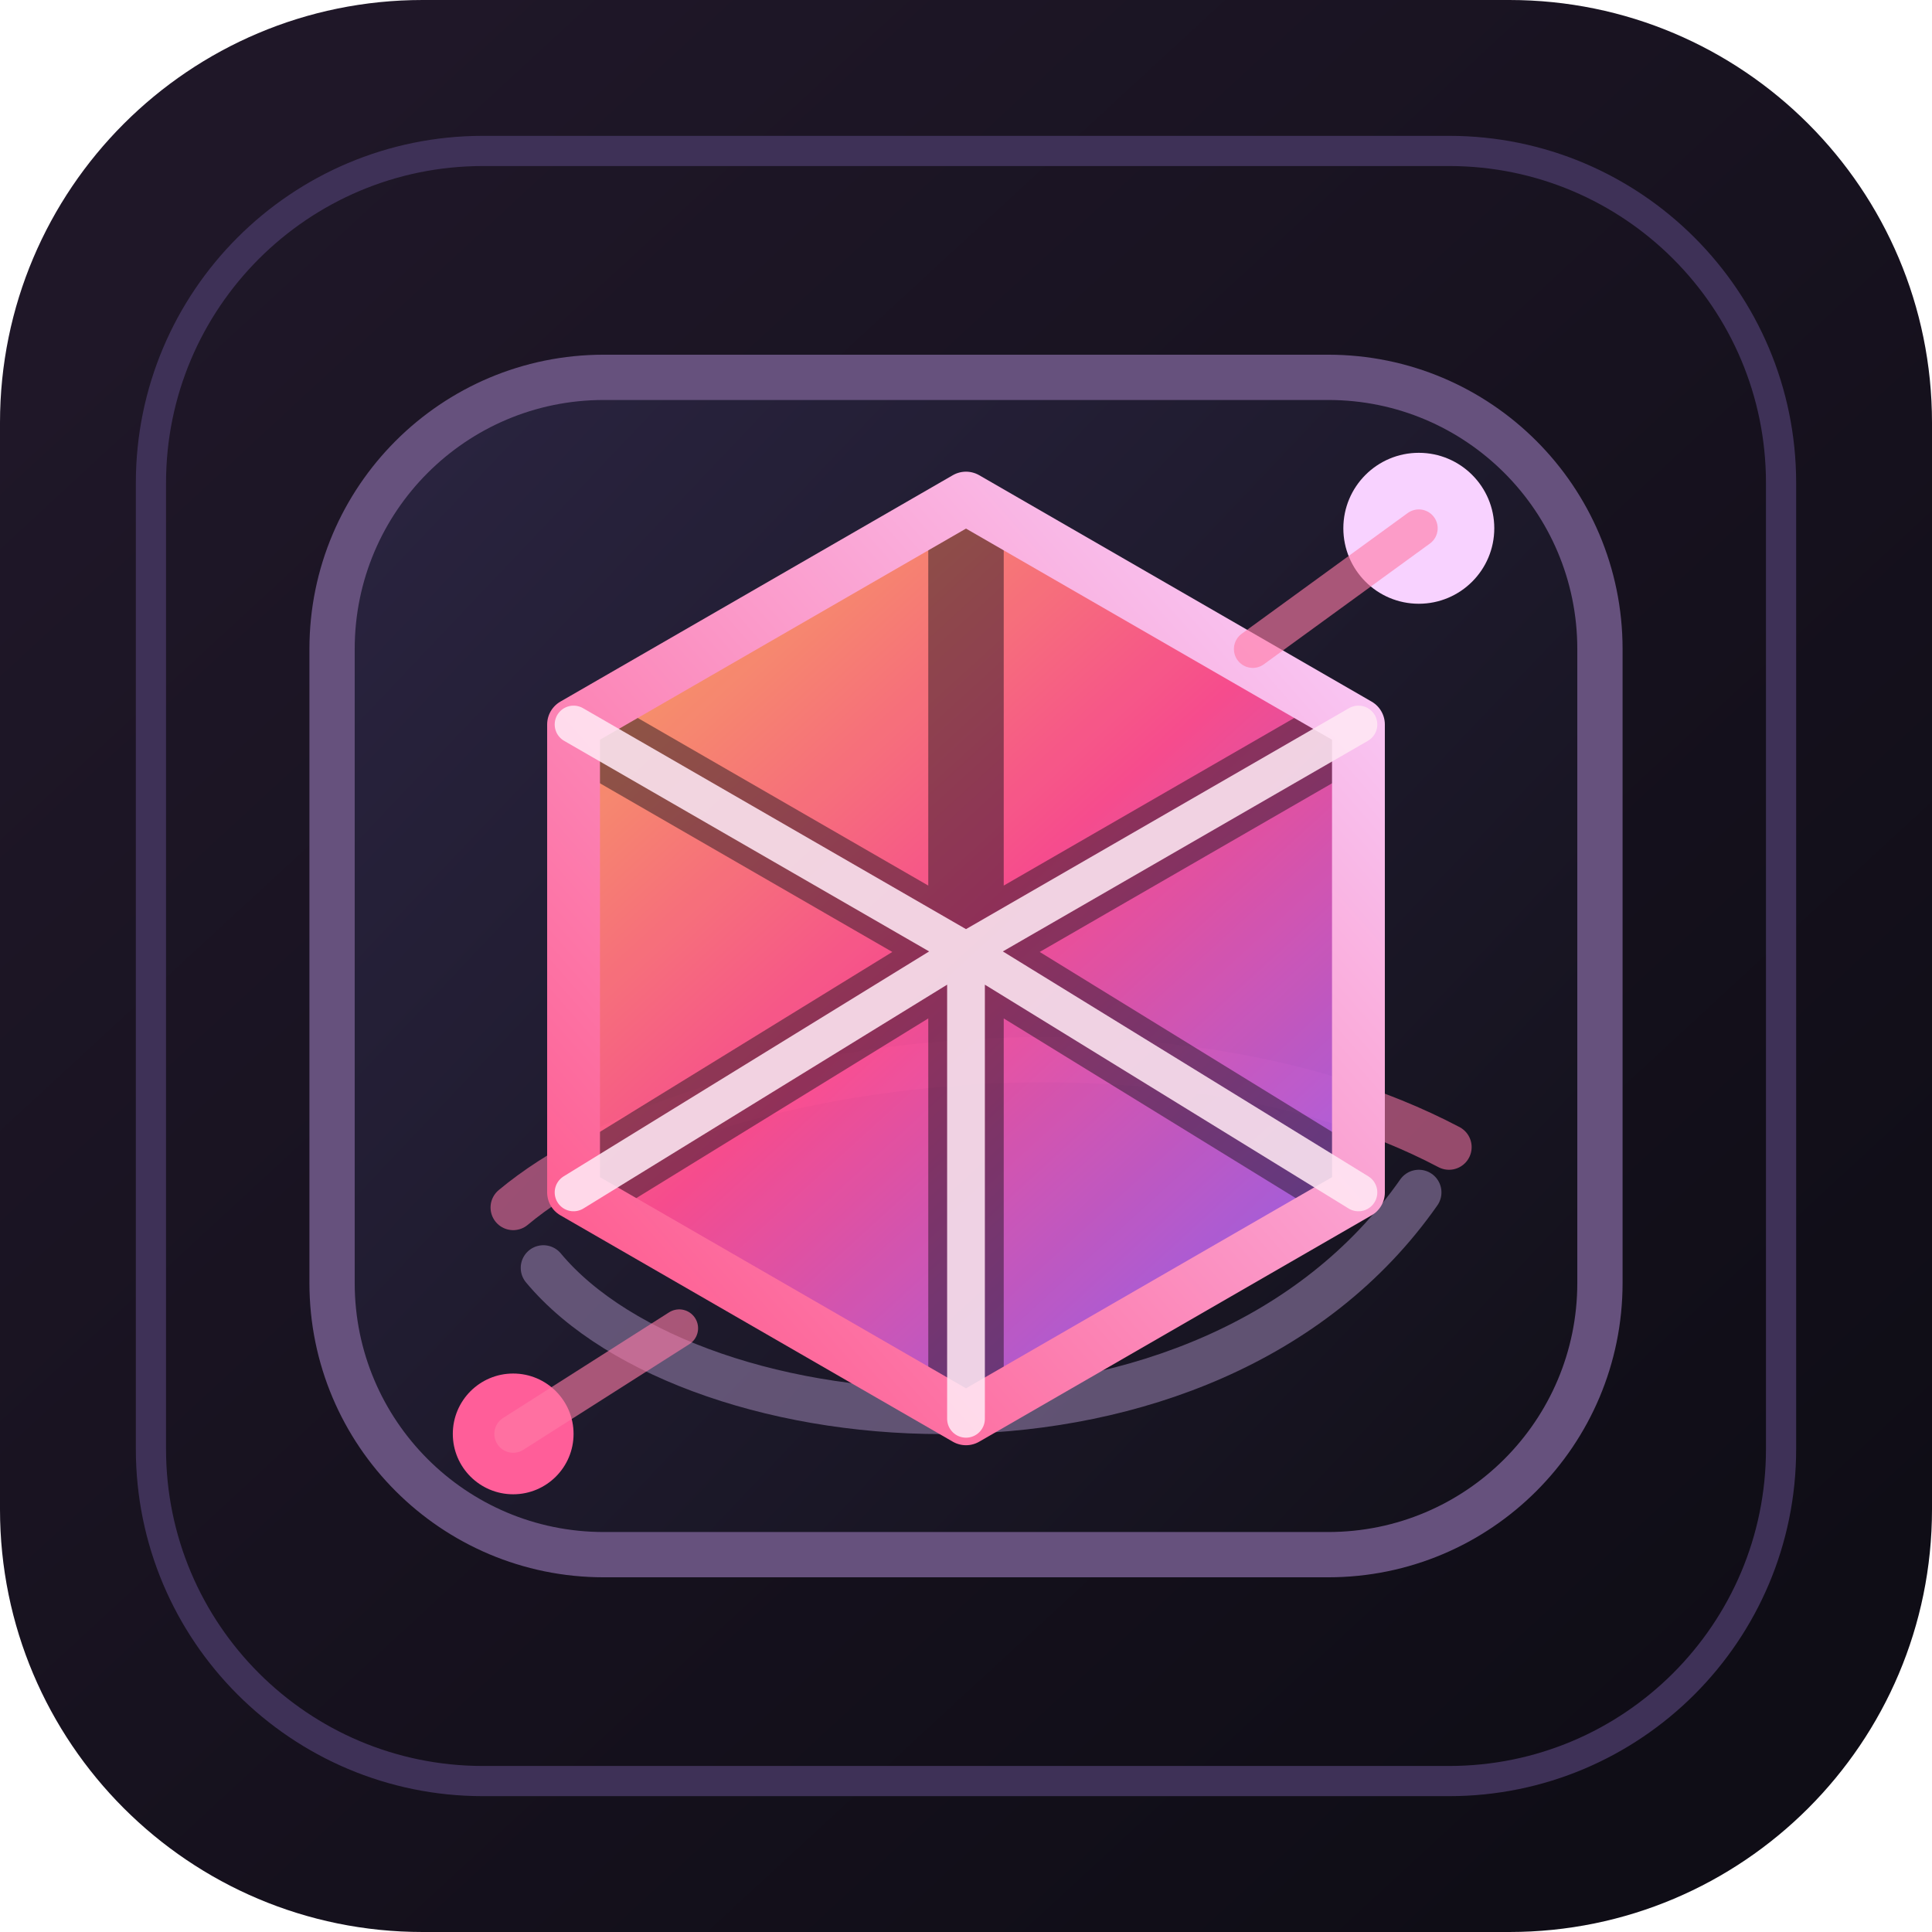
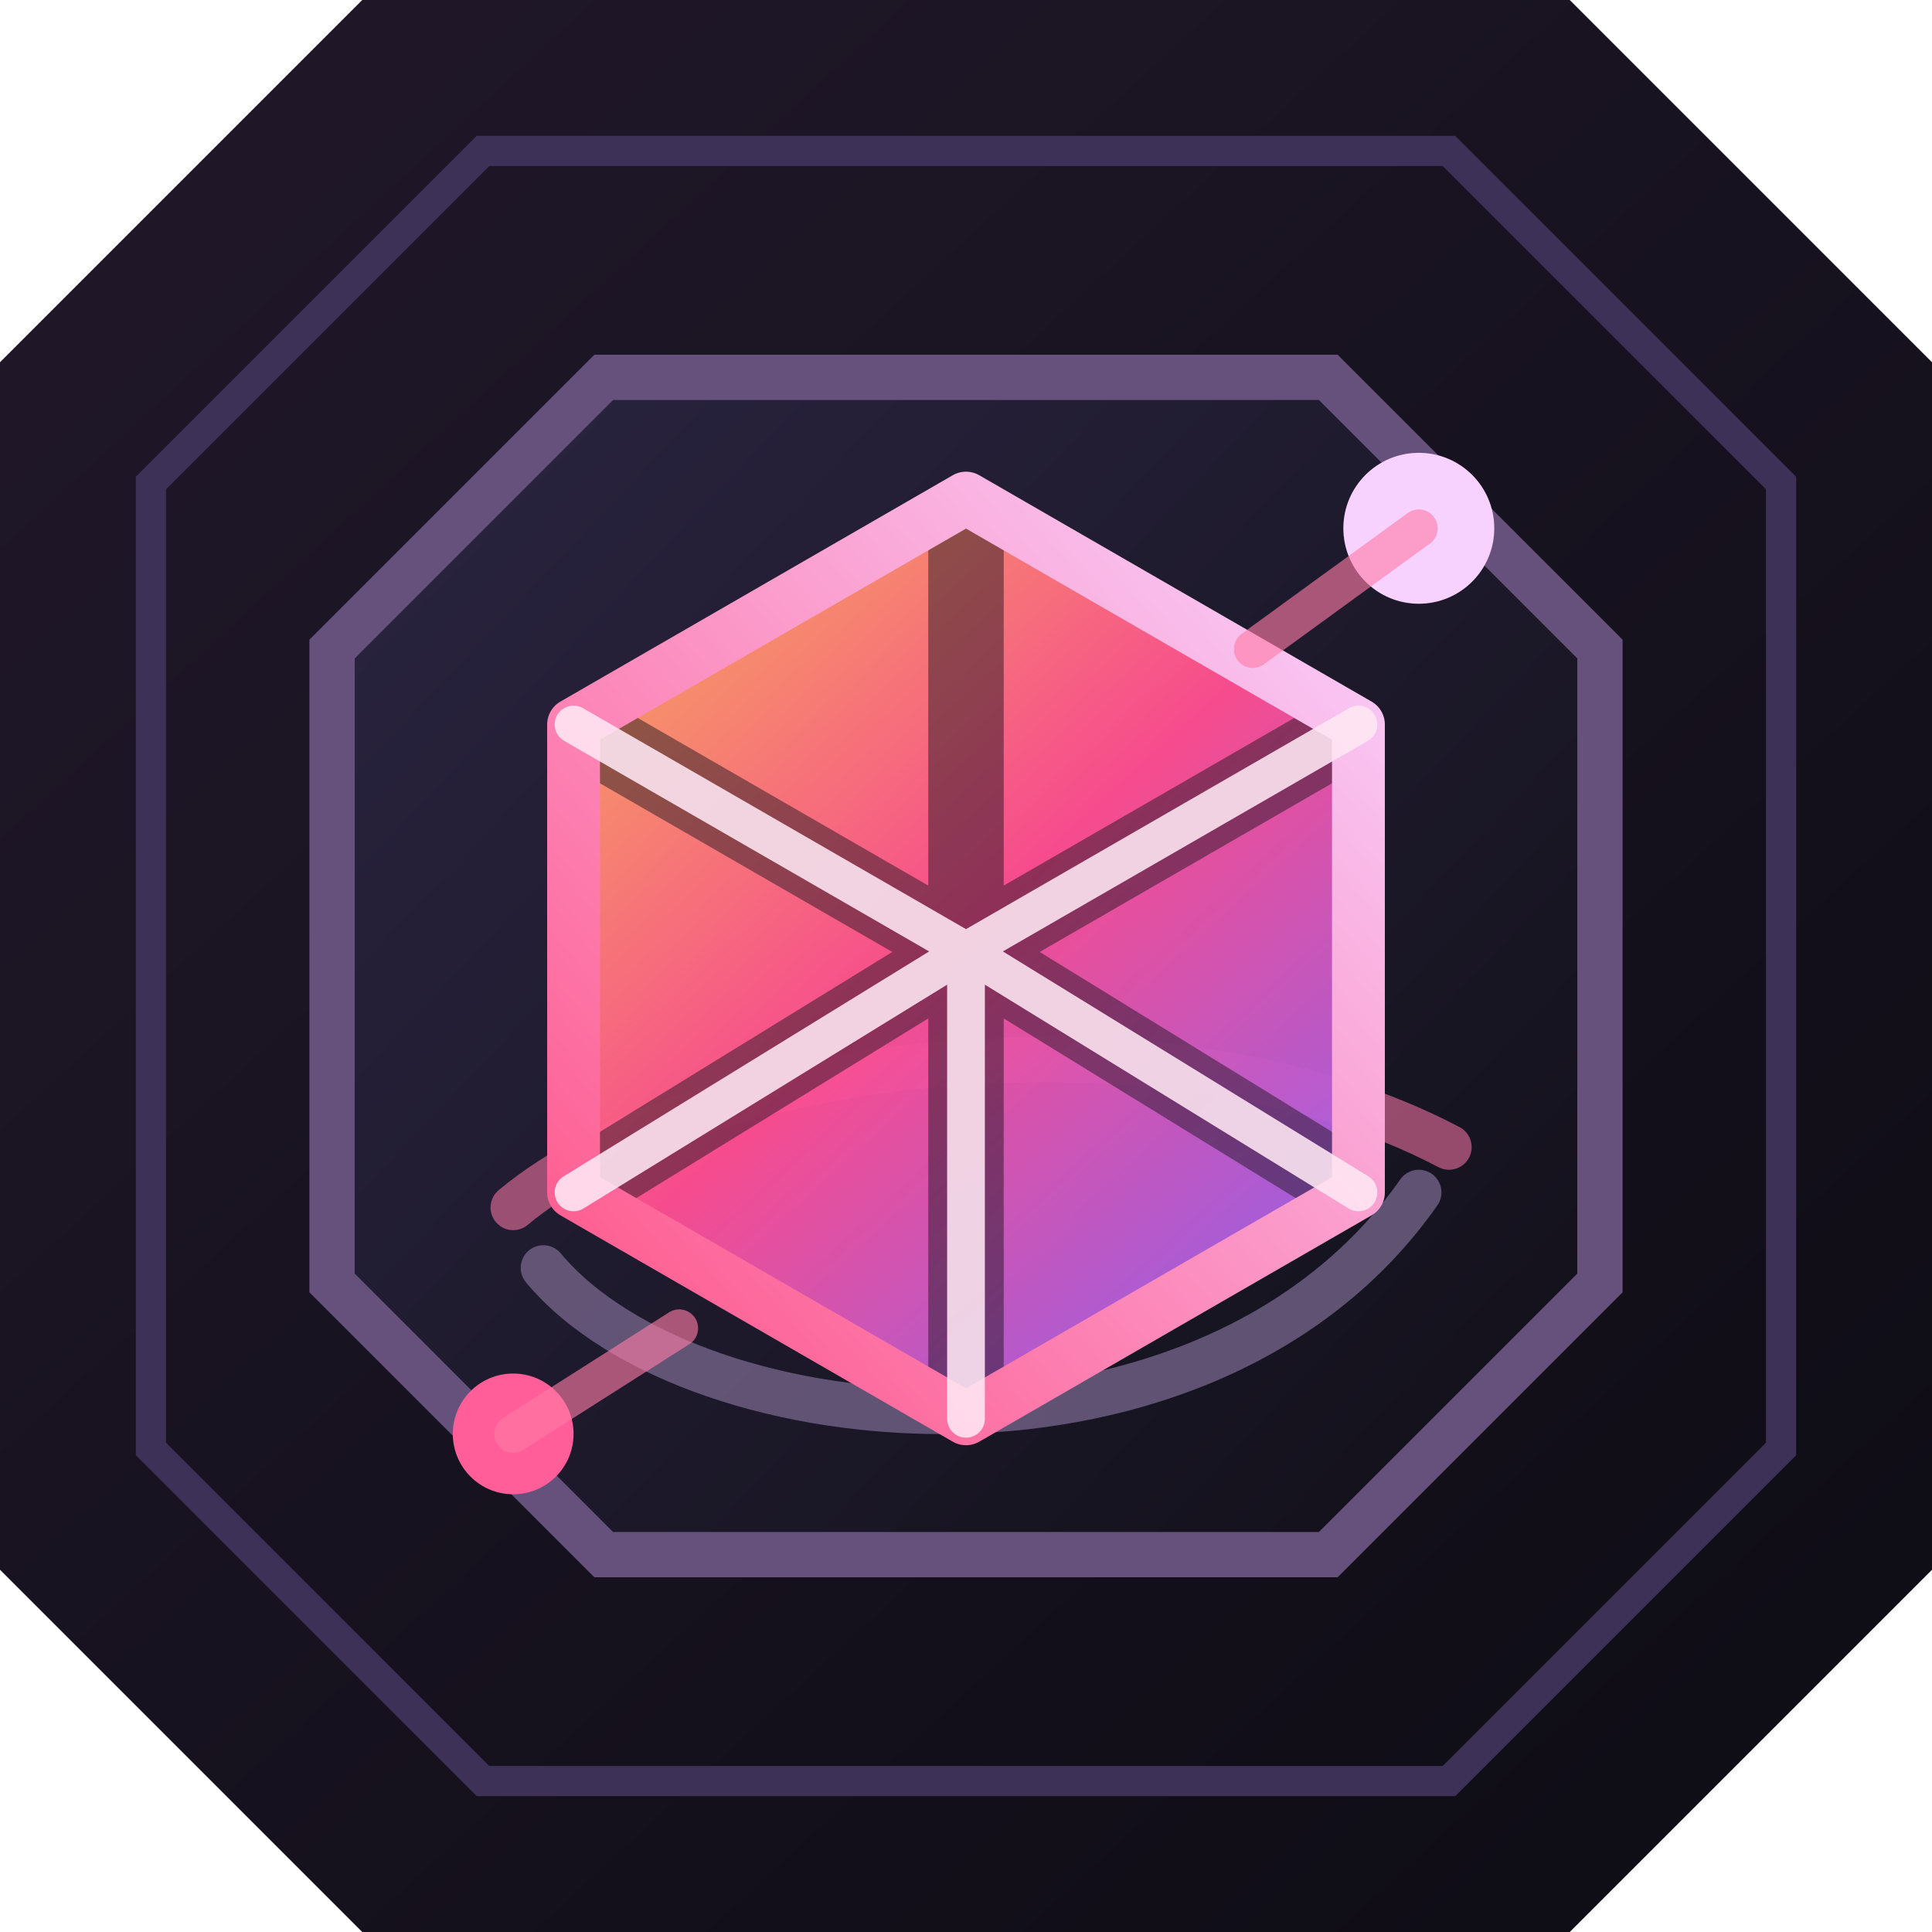
<svg xmlns="http://www.w3.org/2000/svg" viewBox="0 0 128 128" role="img" aria-labelledby="title desc">
  <defs>
    <linearGradient id="bg" x1="16" y1="12" x2="112" y2="116" gradientUnits="userSpaceOnUse">
      <stop offset="0" stop-color="#1f1728" />
      <stop offset="1" stop-color="#0f0d16" />
    </linearGradient>
    <linearGradient id="viewport" x1="25" y1="27" x2="103" y2="101" gradientUnits="userSpaceOnUse">
      <stop offset="0" stop-color="#2a2440" />
      <stop offset="1" stop-color="#121019" />
    </linearGradient>
    <linearGradient id="model" x1="38" y1="35" x2="90" y2="92" gradientUnits="userSpaceOnUse">
      <stop offset="0" stop-color="#FFB45C" />
      <stop offset="0.48" stop-color="#FF4E91" />
      <stop offset="1" stop-color="#8B67FF" />
    </linearGradient>
    <linearGradient id="wire" x1="32" y1="96" x2="96" y2="40" gradientUnits="userSpaceOnUse">
      <stop offset="0" stop-color="#FF4A7E" />
      <stop offset="1" stop-color="#F8D2FF" />
    </linearGradient>
  </defs>
-   <rect width="128" height="128" rx="28" fill="url(#bg)" />
-   <rect x="10" y="10" width="108" height="108" rx="22" fill="none" stroke="#3e3157" stroke-width="2" />
-   <rect x="22" y="25" width="84" height="78" rx="18" fill="url(#viewport)" stroke="#66517D" stroke-width="3" />
+   <path d="M24 0H104L128 24V104L104 128H24L0 104V24Z" fill="url(#bg)" />
+   <path d="M32 10H96L118 32V96L96 118H32L10 96V32Z" fill="none" stroke="#3e3157" stroke-width="2" />
+   <path d="M40 25H88L106 43V85L88 103H40L22 85V43Z" fill="url(#viewport)" stroke="#66517D" stroke-width="3" />
  <path d="M36 84C46 96 80 99 94 79" fill="none" stroke="#87739D" stroke-width="3" stroke-linecap="round" opacity="0.65" />
  <path d="M34 80C46 70 77 66 96 76" fill="none" stroke="#FF79A9" stroke-width="3" stroke-linecap="round" opacity="0.55" />
  <path d="M64 33L90 48V79L64 94L38 79V48Z" fill="url(#model)" opacity="0.96" />
  <path d="M64 33V94M38 48L64 63L90 48M38 79L64 63L90 79" fill="none" stroke="#140F18" stroke-width="5" stroke-linejoin="round" opacity="0.46" />
  <path d="M64 33L90 48V79L64 94L38 79V48Z" fill="none" stroke="url(#wire)" stroke-width="3.5" stroke-linejoin="round" />
  <path d="M38 48L64 63L90 48M64 63V94M38 79L64 63L90 79" fill="none" stroke="#FFE7F4" stroke-width="2.5" stroke-linecap="round" stroke-linejoin="round" opacity="0.88" />
  <circle cx="94" cy="35" r="5" fill="#F8D2FF" />
  <circle cx="34" cy="95" r="4" fill="#FF5E99" />
  <path d="M94 35L83 43M34 95L45 88" stroke="#FF7AA7" stroke-width="2.5" stroke-linecap="round" opacity="0.62" />
</svg>
